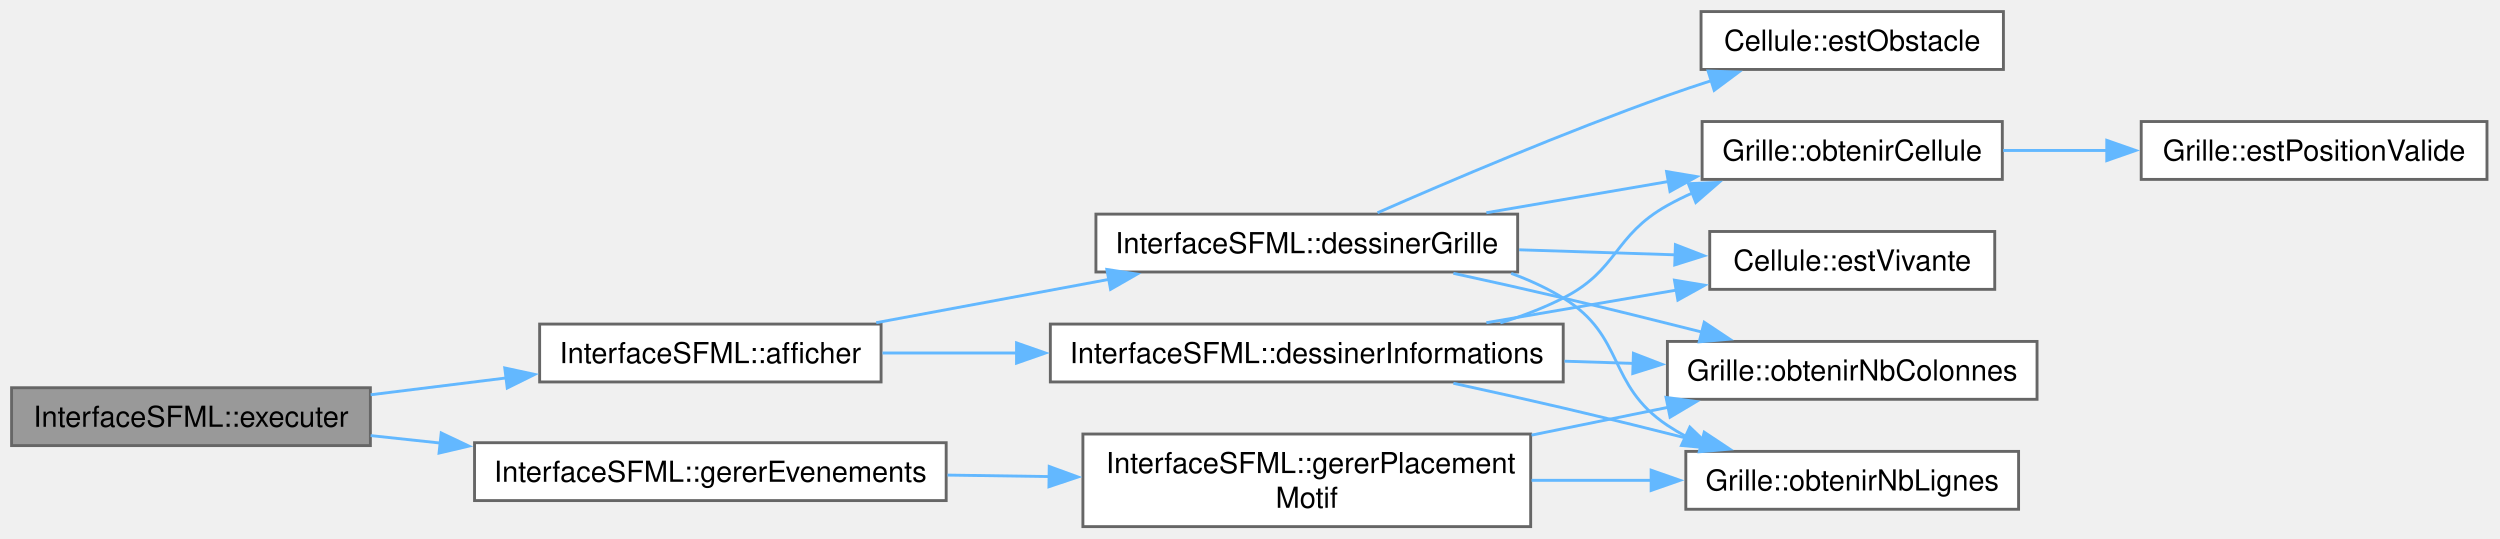
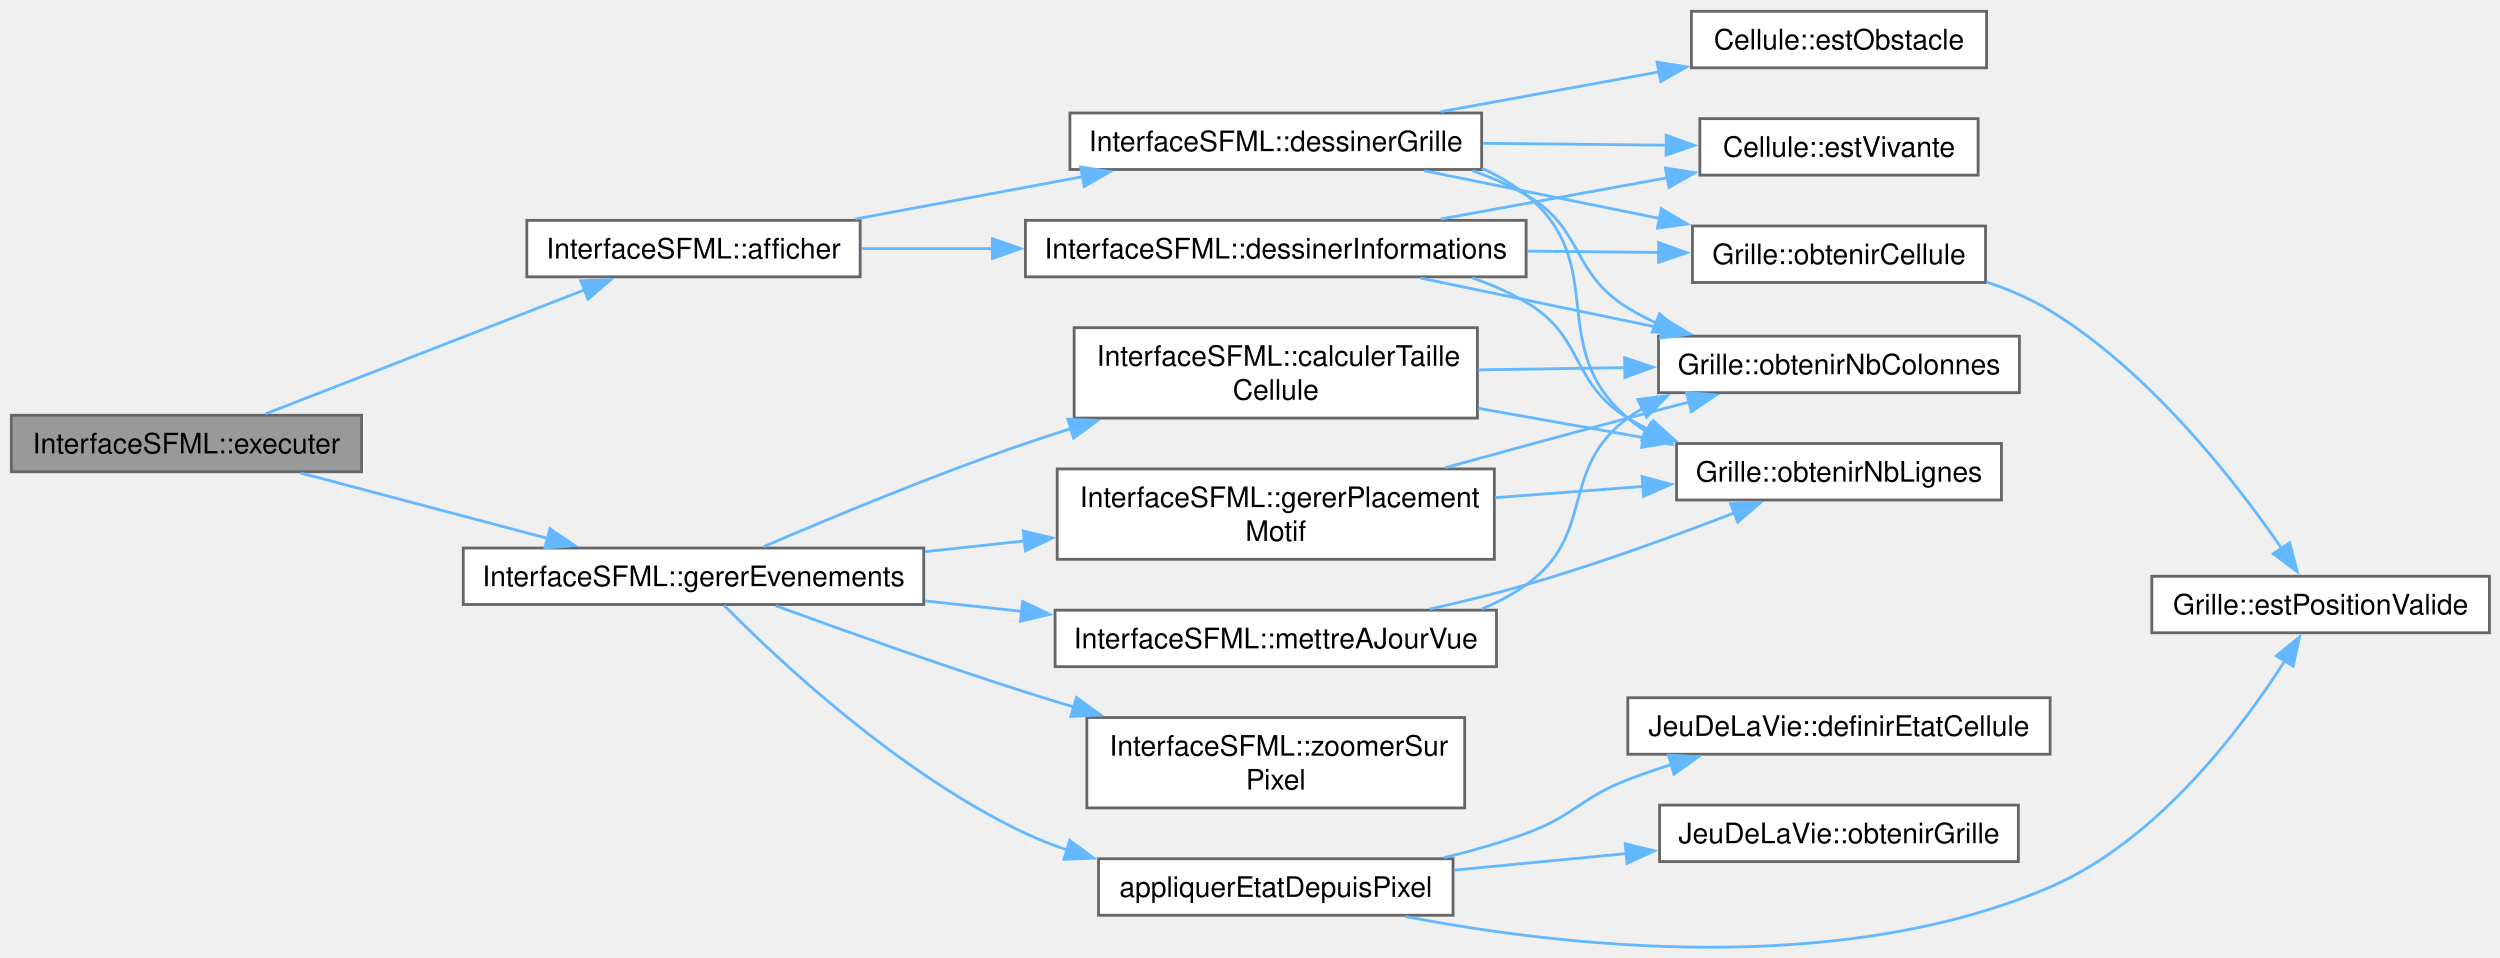
- <svg xmlns="http://www.w3.org/2000/svg" xmlns:xlink="http://www.w3.org/1999/xlink" width="864pt" height="186pt" viewBox="0.00 0.00 864.00 186.00">
-   <g id="graph0" class="graph" transform="scale(1 1) rotate(0) translate(4 182)">
+ <svg xmlns="http://www.w3.org/2000/svg" xmlns:xlink="http://www.w3.org/1999/xlink" width="885pt" height="339pt" viewBox="0.00 0.00 885.00 339.00">
+   <g id="graph0" class="graph" transform="scale(1 1) rotate(0) translate(4 335.36)">
    <g id="Node000001" class="node">
      <g id="a_Node000001">
        <a xlink:title="Lance la boucle principale de l'interface graphique.">
-           <polygon fill="#999999" stroke="#666666" points="124,-48 0,-48 0,-28 124,-28 124,-48" />
-           <text xml:space="preserve" text-anchor="middle" x="62" y="-34.5" font-family="Helvetica,sans-Serif" font-size="10.00">InterfaceSFML::executer</text>
+           <polygon fill="#999999" stroke="#666666" points="124,-188.36 0,-188.36 0,-168.36 124,-168.36 124,-188.36" />
+           <text xml:space="preserve" text-anchor="middle" x="62" y="-174.86" font-family="Helvetica,sans-Serif" font-size="10.00">InterfaceSFML::executer</text>
        </a>
      </g>
    </g>
    <g id="Node000002" class="node">
      <g id="a_Node000002">
        <a xlink:href="classInterfaceSFML.html#aa50033cc2b996da556fdebca5db2c7ef" target="_top" xlink:title="Met à jour l'affichage.">
-           <polygon fill="white" stroke="#666666" points="300.5,-70 182.5,-70 182.5,-50 300.5,-50 300.5,-70" />
-           <text xml:space="preserve" text-anchor="middle" x="241.5" y="-56.5" font-family="Helvetica,sans-Serif" font-size="10.00">InterfaceSFML::afficher</text>
+           <polygon fill="white" stroke="#666666" points="300.5,-257.36 182.5,-257.36 182.5,-237.36 300.5,-237.36 300.5,-257.36" />
+           <text xml:space="preserve" text-anchor="middle" x="241.5" y="-243.86" font-family="Helvetica,sans-Serif" font-size="10.00">InterfaceSFML::afficher</text>
        </a>
      </g>
    </g>
    <g id="edge1_Node000001_Node000002" class="edge">
      <g id="a_edge1_Node000001_Node000002">
        <a xlink:title=" ">
-           <path fill="none" stroke="#63b8ff" d="M124.09,-45.57C139.26,-47.45 155.63,-49.48 171.16,-51.41" />
-           <polygon fill="#63b8ff" stroke="#63b8ff" points="170.44,-54.84 180.79,-52.6 171.3,-47.9 170.44,-54.84" />
+           <path fill="none" stroke="#63b8ff" d="M89.96,-188.84C120.15,-200.57 169.28,-219.67 203.16,-232.84" />
+           <polygon fill="#63b8ff" stroke="#63b8ff" points="201.58,-235.98 212.17,-236.34 204.12,-229.46 201.58,-235.98" />
        </a>
      </g>
    </g>
    <g id="Node000011" class="node">
      <g id="a_Node000011">
        <a xlink:href="classInterfaceSFML.html#a20bcd606ad56b9f175bba4a49a4f061a" target="_top" xlink:title="Gère les événements (clavier, souris, fermeture).">
-           <polygon fill="white" stroke="#666666" points="323,-29 160,-29 160,-9 323,-9 323,-29" />
-           <text xml:space="preserve" text-anchor="middle" x="241.5" y="-15.5" font-family="Helvetica,sans-Serif" font-size="10.00">InterfaceSFML::gererEvenements</text>
+           <polygon fill="white" stroke="#666666" points="323,-141.36 160,-141.36 160,-121.36 323,-121.36 323,-141.36" />
+           <text xml:space="preserve" text-anchor="middle" x="241.5" y="-127.86" font-family="Helvetica,sans-Serif" font-size="10.00">InterfaceSFML::gererEvenements</text>
        </a>
      </g>
    </g>
    <g id="edge14_Node000001_Node000011" class="edge">
      <g id="a_edge14_Node000001_Node000011">
        <a xlink:title=" ">
-           <path fill="none" stroke="#63b8ff" d="M124.09,-31.46C131.95,-30.62 140.13,-29.74 148.35,-28.86" />
-           <polygon fill="#63b8ff" stroke="#63b8ff" points="148.48,-32.37 158.05,-27.83 147.73,-25.41 148.48,-32.37" />
+           <path fill="none" stroke="#63b8ff" d="M102.39,-167.93C128.16,-161.1 162.06,-152.13 189.82,-144.78" />
+           <polygon fill="#63b8ff" stroke="#63b8ff" points="190.68,-148.17 199.45,-142.23 188.88,-141.4 190.68,-148.17" />
        </a>
      </g>
    </g>
    <g id="Node000003" class="node">
      <g id="a_Node000003">
        <a xlink:href="classInterfaceSFML.html#a6be07281be6cedd2ea9dde170234630c" target="_top" xlink:title="Dessine la grille.">
-           <polygon fill="white" stroke="#666666" points="520.5,-108 374.75,-108 374.75,-88 520.5,-88 520.5,-108" />
-           <text xml:space="preserve" text-anchor="middle" x="447.62" y="-94.5" font-family="Helvetica,sans-Serif" font-size="10.00">InterfaceSFML::dessinerGrille</text>
+           <polygon fill="white" stroke="#666666" points="520.5,-295.36 374.75,-295.36 374.75,-275.36 520.5,-275.36 520.5,-295.36" />
+           <text xml:space="preserve" text-anchor="middle" x="447.62" y="-281.86" font-family="Helvetica,sans-Serif" font-size="10.00">InterfaceSFML::dessinerGrille</text>
        </a>
      </g>
    </g>
    <g id="edge2_Node000002_Node000003" class="edge">
      <g id="a_edge2_Node000002_Node000003">
        <a xlink:title=" ">
-           <path fill="none" stroke="#63b8ff" d="M298.82,-70.48C323.69,-75.12 353.14,-80.6 379.18,-85.44" />
-           <polygon fill="#63b8ff" stroke="#63b8ff" points="378.53,-88.88 389,-87.27 379.81,-82 378.53,-88.88" />
+           <path fill="none" stroke="#63b8ff" d="M298.82,-257.84C323.69,-262.47 353.14,-267.95 379.18,-272.8" />
+           <polygon fill="#63b8ff" stroke="#63b8ff" points="378.53,-276.24 389,-274.63 379.81,-269.36 378.53,-276.24" />
        </a>
      </g>
    </g>
    <g id="Node000010" class="node">
      <g id="a_Node000010">
        <a xlink:href="classInterfaceSFML.html#a9b5a8e272d8dc3c033e09fde93ac4845" target="_top" xlink:title="Dessine les informations à l'écran.">
-           <polygon fill="white" stroke="#666666" points="536.25,-70 359,-70 359,-50 536.25,-50 536.25,-70" />
-           <text xml:space="preserve" text-anchor="middle" x="447.62" y="-56.5" font-family="Helvetica,sans-Serif" font-size="10.00">InterfaceSFML::dessinerInformations</text>
+           <polygon fill="white" stroke="#666666" points="536.25,-257.36 359,-257.36 359,-237.36 536.25,-237.36 536.25,-257.36" />
+           <text xml:space="preserve" text-anchor="middle" x="447.62" y="-243.86" font-family="Helvetica,sans-Serif" font-size="10.00">InterfaceSFML::dessinerInformations</text>
        </a>
      </g>
    </g>
    <g id="edge9_Node000002_Node000010" class="edge">
      <g id="a_edge9_Node000002_Node000010">
        <a xlink:title=" ">
-           <path fill="none" stroke="#63b8ff" d="M300.99,-60C315.5,-60 331.45,-60 347.31,-60" />
-           <polygon fill="#63b8ff" stroke="#63b8ff" points="347.31,-63.5 357.31,-60 347.31,-56.5 347.31,-63.5" />
+           <path fill="none" stroke="#63b8ff" d="M300.99,-247.36C315.5,-247.36 331.45,-247.36 347.31,-247.36" />
+           <polygon fill="#63b8ff" stroke="#63b8ff" points="347.31,-250.86 357.31,-247.36 347.31,-243.86 347.31,-250.86" />
        </a>
      </g>
    </g>
    <g id="Node000004" class="node">
      <g id="a_Node000004">
        <a xlink:href="classCellule.html#a4e34ac281afdba1d793fbd0239022a5e" target="_top" xlink:title="Vérifie si la cellule est un obstacle.">
-           <polygon fill="white" stroke="#666666" points="688.38,-178 583.88,-178 583.88,-158 688.38,-158 688.38,-178" />
-           <text xml:space="preserve" text-anchor="middle" x="636.12" y="-164.5" font-family="Helvetica,sans-Serif" font-size="10.00">Cellule::estObstacle</text>
+           <polygon fill="white" stroke="#666666" points="699.25,-331.36 594.75,-331.36 594.75,-311.36 699.25,-311.36 699.25,-331.36" />
+           <text xml:space="preserve" text-anchor="middle" x="647" y="-317.86" font-family="Helvetica,sans-Serif" font-size="10.00">Cellule::estObstacle</text>
        </a>
      </g>
    </g>
    <g id="edge3_Node000003_Node000004" class="edge">
      <g id="a_edge3_Node000003_Node000004">
        <a xlink:title=" ">
-           <path fill="none" stroke="#63b8ff" d="M472.06,-108.47C496.73,-119.3 536.82,-136.37 572.25,-149 577.22,-150.77 582.46,-152.53 587.69,-154.21" />
-           <polygon fill="#63b8ff" stroke="#63b8ff" points="586.32,-157.45 596.91,-157.1 588.41,-150.77 586.32,-157.45" />
+           <path fill="none" stroke="#63b8ff" d="M505.98,-295.82C530.26,-300.25 558.62,-305.42 583.43,-309.95" />
+           <polygon fill="#63b8ff" stroke="#63b8ff" points="582.61,-313.35 593.07,-311.7 583.86,-306.47 582.61,-313.35" />
        </a>
      </g>
    </g>
    <g id="Node000005" class="node">
      <g id="a_Node000005">
        <a xlink:href="classCellule.html#a70d2731234961e330fe0a31486d1dec7" target="_top" xlink:title="Vérifie si la cellule est vivante.">
-           <polygon fill="white" stroke="#666666" points="685.38,-102 586.88,-102 586.88,-82 685.38,-82 685.38,-102" />
-           <text xml:space="preserve" text-anchor="middle" x="636.12" y="-88.5" font-family="Helvetica,sans-Serif" font-size="10.00">Cellule::estVivante</text>
+           <polygon fill="white" stroke="#666666" points="696.25,-293.36 597.75,-293.36 597.75,-273.36 696.25,-273.36 696.25,-293.36" />
+           <text xml:space="preserve" text-anchor="middle" x="647" y="-279.86" font-family="Helvetica,sans-Serif" font-size="10.00">Cellule::estVivante</text>
        </a>
      </g>
    </g>
    <g id="edge4_Node000003_Node000005" class="edge">
      <g id="a_edge4_Node000003_Node000005">
        <a xlink:title=" ">
-           <path fill="none" stroke="#63b8ff" d="M521,-95.67C538.97,-95.09 558.04,-94.48 575.33,-93.92" />
-           <polygon fill="#63b8ff" stroke="#63b8ff" points="575.02,-97.44 584.9,-93.62 574.79,-90.44 575.02,-97.44" />
+           <path fill="none" stroke="#63b8ff" d="M521,-284.62C542.34,-284.41 565.46,-284.17 585.94,-283.97" />
+           <polygon fill="#63b8ff" stroke="#63b8ff" points="585.86,-287.47 595.83,-283.87 585.79,-280.47 585.86,-287.47" />
        </a>
      </g>
    </g>
    <g id="Node000006" class="node">
      <g id="a_Node000006">
        <a xlink:href="classGrille.html#aab75610fe73ae48bd035a048c55832f0" target="_top" xlink:title="Obtient une cellule à une position donnée.">
-           <polygon fill="white" stroke="#666666" points="688,-140 584.25,-140 584.25,-120 688,-120 688,-140" />
-           <text xml:space="preserve" text-anchor="middle" x="636.12" y="-126.5" font-family="Helvetica,sans-Serif" font-size="10.00">Grille::obtenirCellule</text>
+           <polygon fill="white" stroke="#666666" points="698.88,-255.36 595.12,-255.36 595.12,-235.36 698.88,-235.36 698.88,-255.36" />
+           <text xml:space="preserve" text-anchor="middle" x="647" y="-241.86" font-family="Helvetica,sans-Serif" font-size="10.00">Grille::obtenirCellule</text>
        </a>
      </g>
    </g>
    <g id="edge5_Node000003_Node000006" class="edge">
      <g id="a_edge5_Node000003_Node000006">
        <a xlink:title=" ">
-           <path fill="none" stroke="#63b8ff" d="M509.69,-108.48C529.86,-111.94 552.31,-115.79 572.58,-119.27" />
-           <polygon fill="#63b8ff" stroke="#63b8ff" points="571.97,-122.71 582.42,-120.96 573.15,-115.82 571.97,-122.71" />
+           <path fill="none" stroke="#63b8ff" d="M500.23,-274.9C525.71,-269.73 556.67,-263.46 583.49,-258.03" />
+           <polygon fill="#63b8ff" stroke="#63b8ff" points="584.11,-261.47 593.22,-256.05 582.72,-254.61 584.11,-261.47" />
        </a>
      </g>
    </g>
    <g id="Node000008" class="node">
      <g id="a_Node000008">
        <a xlink:href="classGrille.html#a1ab5c8e0ea0d1dc21549c38d0f0f5cf9" target="_top" xlink:title="Obtient le nombre de colonnes.">
-           <polygon fill="white" stroke="#666666" points="700,-64 572.25,-64 572.25,-44 700,-44 700,-64" />
-           <text xml:space="preserve" text-anchor="middle" x="636.12" y="-50.5" font-family="Helvetica,sans-Serif" font-size="10.00">Grille::obtenirNbColonnes</text>
+           <polygon fill="white" stroke="#666666" points="710.88,-216.36 583.12,-216.36 583.12,-196.36 710.88,-196.36 710.88,-216.36" />
+           <text xml:space="preserve" text-anchor="middle" x="647" y="-202.86" font-family="Helvetica,sans-Serif" font-size="10.00">Grille::obtenirNbColonnes</text>
        </a>
      </g>
    </g>
    <g id="edge7_Node000003_Node000008" class="edge">
      <g id="a_edge7_Node000003_Node000008">
        <a xlink:title=" ">
-           <path fill="none" stroke="#63b8ff" d="M498.28,-87.54C510.7,-84.84 523.98,-81.88 536.25,-79 551.92,-75.32 568.94,-71.1 584.36,-67.19" />
-           <polygon fill="#63b8ff" stroke="#63b8ff" points="584.98,-70.64 593.8,-64.78 583.25,-63.86 584.98,-70.64" />
+           <path fill="none" stroke="#63b8ff" d="M517.19,-274.92C523.85,-272.61 530.33,-269.79 536.25,-266.36 556.94,-254.35 551.88,-238.89 572.25,-226.36 575.41,-224.41 578.77,-222.65 582.23,-221.06" />
+           <polygon fill="#63b8ff" stroke="#63b8ff" points="583.5,-224.32 591.48,-217.34 580.89,-217.83 583.5,-224.32" />
        </a>
      </g>
    </g>
    <g id="Node000009" class="node">
      <g id="a_Node000009">
        <a xlink:href="classGrille.html#a96b5f98d212a0ee9e2f71d73ebe5bb91" target="_top" xlink:title="Obtient le nombre de lignes.">
-           <polygon fill="white" stroke="#666666" points="693.62,-26 578.62,-26 578.62,-6 693.62,-6 693.62,-26" />
-           <text xml:space="preserve" text-anchor="middle" x="636.12" y="-12.5" font-family="Helvetica,sans-Serif" font-size="10.00">Grille::obtenirNbLignes</text>
+           <polygon fill="white" stroke="#666666" points="704.5,-178.36 589.5,-178.36 589.5,-158.36 704.5,-158.36 704.5,-178.36" />
+           <text xml:space="preserve" text-anchor="middle" x="647" y="-164.86" font-family="Helvetica,sans-Serif" font-size="10.00">Grille::obtenirNbLignes</text>
        </a>
      </g>
    </g>
    <g id="edge8_Node000003_Node000009" class="edge">
      <g id="a_edge8_Node000003_Node000009">
        <a xlink:title=" ">
-           <path fill="none" stroke="#63b8ff" d="M518.26,-87.52C524.57,-85.22 530.67,-82.41 536.25,-79 557.8,-65.81 551.24,-49.04 572.25,-35 574.33,-33.61 576.51,-32.32 578.77,-31.12" />
-           <polygon fill="#63b8ff" stroke="#63b8ff" points="580.01,-34.4 587.65,-27.06 577.1,-28.04 580.01,-34.4" />
+           <path fill="none" stroke="#63b8ff" d="M520.58,-275.76C526.2,-273.26 531.52,-270.17 536.25,-266.36 566.29,-242.14 542.68,-212.15 572.25,-187.36 574.34,-185.6 576.58,-184 578.92,-182.55" />
+           <polygon fill="#63b8ff" stroke="#63b8ff" points="580.4,-185.73 587.71,-178.06 577.22,-179.5 580.4,-185.73" />
        </a>
      </g>
    </g>
    <g id="Node000007" class="node">
      <g id="a_Node000007">
        <a xlink:href="classGrille.html#aa4c9ce36bb4f2c59a83aeb39d73fc285" target="_top" xlink:title="Vérifie si une position est valide dans la grille.">
-           <polygon fill="white" stroke="#666666" points="855.5,-140 736,-140 736,-120 855.5,-120 855.5,-140" />
-           <text xml:space="preserve" text-anchor="middle" x="795.75" y="-126.5" font-family="Helvetica,sans-Serif" font-size="10.00">Grille::estPositionValide</text>
+           <polygon fill="white" stroke="#666666" points="877.25,-131.36 757.75,-131.36 757.75,-111.36 877.25,-111.36 877.25,-131.36" />
+           <text xml:space="preserve" text-anchor="middle" x="817.5" y="-117.86" font-family="Helvetica,sans-Serif" font-size="10.00">Grille::estPositionValide</text>
        </a>
      </g>
    </g>
    <g id="edge6_Node000006_Node000007" class="edge">
      <g id="a_edge6_Node000006_Node000007">
        <a xlink:title=" ">
-           <path fill="none" stroke="#63b8ff" d="M688.3,-130C699.75,-130 712.08,-130 724.16,-130" />
-           <polygon fill="#63b8ff" stroke="#63b8ff" points="724.1,-133.5 734.1,-130 724.1,-126.5 724.1,-133.5" />
+           <path fill="none" stroke="#63b8ff" d="M699.16,-235.57C707.04,-232.92 714.84,-229.58 721.75,-225.36 757.34,-203.62 787.6,-164.62 803.81,-141.05" />
+           <polygon fill="#63b8ff" stroke="#63b8ff" points="806.57,-143.22 809.22,-132.96 800.75,-139.33 806.57,-143.22" />
        </a>
      </g>
    </g>
    <g id="edge10_Node000010_Node000005" class="edge">
      <g id="a_edge10_Node000010_Node000005">
        <a xlink:title=" ">
-           <path fill="none" stroke="#63b8ff" d="M509.69,-70.48C530.85,-74.11 554.54,-78.17 575.57,-81.78" />
-           <polygon fill="#63b8ff" stroke="#63b8ff" points="574.69,-85.18 585.14,-83.42 575.87,-78.28 574.69,-85.18" />
+           <path fill="none" stroke="#63b8ff" d="M505.98,-257.82C531.26,-262.43 560.96,-267.85 586.49,-272.5" />
+           <polygon fill="#63b8ff" stroke="#63b8ff" points="585.56,-275.89 596.03,-274.24 586.82,-269 585.56,-275.89" />
        </a>
      </g>
    </g>
    <g id="edge11_Node000010_Node000006" class="edge">
      <g id="a_edge11_Node000010_Node000006">
        <a xlink:title=" ">
-           <path fill="none" stroke="#63b8ff" d="M514.51,-70.4C522.04,-72.72 529.45,-75.55 536.25,-79 555.34,-88.7 553.57,-100.55 572.25,-111 575.05,-112.57 577.99,-114.02 581.01,-115.36" />
-           <polygon fill="#63b8ff" stroke="#63b8ff" points="579.5,-118.52 590.09,-118.96 582.08,-112.02 579.5,-118.52" />
+           <path fill="none" stroke="#63b8ff" d="M536.63,-246.46C552.44,-246.3 568.62,-246.14 583.53,-245.99" />
+           <polygon fill="#63b8ff" stroke="#63b8ff" points="583.17,-249.49 593.13,-245.89 583.1,-242.49 583.17,-249.49" />
        </a>
      </g>
    </g>
    <g id="edge12_Node000010_Node000008" class="edge">
      <g id="a_edge12_Node000010_Node000008">
        <a xlink:title=" ">
-           <path fill="none" stroke="#63b8ff" d="M536.69,-57.17C544.67,-56.91 552.71,-56.65 560.56,-56.4" />
-           <polygon fill="#63b8ff" stroke="#63b8ff" points="560.51,-59.9 570.39,-56.08 560.28,-52.91 560.51,-59.9" />
+           <path fill="none" stroke="#63b8ff" d="M498.94,-236.9C525.04,-231.48 557.14,-224.82 584.68,-219.09" />
+           <polygon fill="#63b8ff" stroke="#63b8ff" points="585.21,-222.56 594.29,-217.1 583.79,-215.7 585.21,-222.56" />
        </a>
      </g>
    </g>
    <g id="edge13_Node000010_Node000009" class="edge">
      <g id="a_edge13_Node000010_Node000009">
        <a xlink:title=" ">
-           <path fill="none" stroke="#63b8ff" d="M498.28,-49.54C510.7,-46.84 523.98,-43.88 536.25,-41 551.92,-37.32 568.94,-33.1 584.36,-29.19" />
-           <polygon fill="#63b8ff" stroke="#63b8ff" points="584.98,-32.64 593.8,-26.78 583.25,-25.86 584.98,-32.64" />
+           <path fill="none" stroke="#63b8ff" d="M517.23,-236.99C523.88,-234.67 530.35,-231.83 536.25,-228.36 557.15,-216.06 551.59,-200.06 572.25,-187.36 574.71,-185.84 577.3,-184.45 579.96,-183.16" />
+           <polygon fill="#63b8ff" stroke="#63b8ff" points="581.26,-186.41 589.14,-179.32 578.56,-179.95 581.26,-186.41" />
        </a>
      </g>
    </g>
    <g id="Node000012" class="node">
      <g id="a_Node000012">
-         <a xlink:href="classInterfaceSFML.html#af660192fb32e44dfbf073a9d4ec927be" target="_top" xlink:title="Gère les entrées clavier pour placer des motifs.">
-           <polygon fill="white" stroke="#666666" points="525,-32 370.25,-32 370.25,0 525,0 525,-32" />
-           <text xml:space="preserve" text-anchor="start" x="378.25" y="-18.5" font-family="Helvetica,sans-Serif" font-size="10.00">InterfaceSFML::gererPlacement</text>
-           <text xml:space="preserve" text-anchor="middle" x="447.62" y="-6.5" font-family="Helvetica,sans-Serif" font-size="10.00">Motif</text>
+         <a xlink:href="InterfaceSFML_8cpp.html#a1f6f08272591bae8f84b65fe8198a642" target="_top" xlink:title=" ">
+           <polygon fill="white" stroke="#666666" points="510.38,-31.36 384.88,-31.36 384.88,-11.36 510.38,-11.36 510.38,-31.36" />
+           <text xml:space="preserve" text-anchor="middle" x="447.62" y="-17.86" font-family="Helvetica,sans-Serif" font-size="10.00">appliquerEtatDepuisPixel</text>
        </a>
      </g>
    </g>
    <g id="edge15_Node000011_Node000012" class="edge">
      <g id="a_edge15_Node000011_Node000012">
        <a xlink:title=" ">
-           <path fill="none" stroke="#63b8ff" d="M323.47,-17.81C335.11,-17.64 347.13,-17.46 358.9,-17.29" />
-           <polygon fill="#63b8ff" stroke="#63b8ff" points="358.61,-20.79 368.56,-17.15 358.51,-13.79 358.61,-20.79" />
-         </a>
-       </g>
-     </g>
-     <g id="edge16_Node000012_Node000008" class="edge">
-       <g id="a_edge16_Node000012_Node000008">
-         <a xlink:title=" ">
-           <path fill="none" stroke="#63b8ff" d="M525.29,-31.62C541.13,-34.85 557.64,-38.21 572.9,-41.32" />
-           <polygon fill="#63b8ff" stroke="#63b8ff" points="571.78,-44.66 582.27,-43.23 573.17,-37.81 571.78,-44.66" />
-         </a>
-       </g>
-     </g>
-     <g id="edge17_Node000012_Node000009" class="edge">
-       <g id="a_edge17_Node000012_Node000009">
-         <a xlink:title=" ">
-           <path fill="none" stroke="#63b8ff" d="M525.29,-16C539.1,-16 553.42,-16 566.97,-16" />
-           <polygon fill="#63b8ff" stroke="#63b8ff" points="566.63,-19.5 576.63,-16 566.63,-12.5 566.63,-19.5" />
+           <path fill="none" stroke="#63b8ff" d="M252.34,-121.06C271.16,-102 314.38,-61.27 359,-40.36 363.77,-38.12 368.81,-36.14 373.97,-34.4" />
+           <polygon fill="#63b8ff" stroke="#63b8ff" points="374.68,-37.84 383.21,-31.57 372.63,-31.15 374.68,-37.84" />
+         </a>
+       </g>
+     </g>
+     <g id="Node000015" class="node">
+       <g id="a_Node000015">
+         <a xlink:href="classInterfaceSFML.html#a0d632238c209cf64ab1a27685fe77384" target="_top" xlink:title="Calcule la taille optimale des cellules.">
+           <polygon fill="white" stroke="#666666" points="519,-219.36 376.25,-219.36 376.25,-187.36 519,-187.36 519,-219.36" />
+           <text xml:space="preserve" text-anchor="start" x="384.25" y="-205.86" font-family="Helvetica,sans-Serif" font-size="10.00">InterfaceSFML::calculerTaille</text>
+           <text xml:space="preserve" text-anchor="middle" x="447.62" y="-193.86" font-family="Helvetica,sans-Serif" font-size="10.00">Cellule</text>
+         </a>
+       </g>
+     </g>
+     <g id="edge19_Node000011_Node000015" class="edge">
+       <g id="a_edge19_Node000011_Node000015">
+         <a xlink:title=" ">
+           <path fill="none" stroke="#63b8ff" d="M266.32,-141.83C289.67,-151.89 326.41,-167.17 359,-178.36 364.29,-180.17 369.79,-181.96 375.34,-183.7" />
+           <polygon fill="#63b8ff" stroke="#63b8ff" points="374,-186.95 384.58,-186.53 376.04,-180.26 374,-186.95" />
+         </a>
+       </g>
+     </g>
+     <g id="Node000016" class="node">
+       <g id="a_Node000016">
+         <a xlink:href="classInterfaceSFML.html#af660192fb32e44dfbf073a9d4ec927be" target="_top" xlink:title="Gère les entrées clavier pour placer des motifs.">
+           <polygon fill="white" stroke="#666666" points="525,-169.36 370.25,-169.36 370.25,-137.36 525,-137.36 525,-169.36" />
+           <text xml:space="preserve" text-anchor="start" x="378.25" y="-155.86" font-family="Helvetica,sans-Serif" font-size="10.00">InterfaceSFML::gererPlacement</text>
+           <text xml:space="preserve" text-anchor="middle" x="447.62" y="-143.86" font-family="Helvetica,sans-Serif" font-size="10.00">Motif</text>
+         </a>
+       </g>
+     </g>
+     <g id="edge22_Node000011_Node000016" class="edge">
+       <g id="a_edge22_Node000011_Node000016">
+         <a xlink:title=" ">
+           <path fill="none" stroke="#63b8ff" d="M323.47,-140.08C335.11,-141.34 347.13,-142.63 358.9,-143.9" />
+           <polygon fill="#63b8ff" stroke="#63b8ff" points="358.25,-147.35 368.57,-144.94 359,-140.39 358.25,-147.35" />
+         </a>
+       </g>
+     </g>
+     <g id="Node000017" class="node">
+       <g id="a_Node000017">
+         <a xlink:href="classInterfaceSFML.html#ae14bea1479191a62abf18f42f7387bcc" target="_top" xlink:title="Met à jour la vue pour préserver l'aspect carré des cellules.">
+           <polygon fill="white" stroke="#666666" points="525.75,-119.36 369.5,-119.36 369.5,-99.36 525.75,-99.36 525.75,-119.36" />
+           <text xml:space="preserve" text-anchor="middle" x="447.62" y="-105.86" font-family="Helvetica,sans-Serif" font-size="10.00">InterfaceSFML::mettreAJourVue</text>
+         </a>
+       </g>
+     </g>
+     <g id="edge25_Node000011_Node000017" class="edge">
+       <g id="a_edge25_Node000011_Node000017">
+         <a xlink:title=" ">
+           <path fill="none" stroke="#63b8ff" d="M323.47,-122.63C334.74,-121.42 346.37,-120.16 357.77,-118.93" />
+           <polygon fill="#63b8ff" stroke="#63b8ff" points="358.01,-122.43 367.58,-117.88 357.26,-115.47 358.01,-122.43" />
+         </a>
+       </g>
+     </g>
+     <g id="Node000018" class="node">
+       <g id="a_Node000018">
+         <a xlink:href="classInterfaceSFML.html#a19018415b9d7b2a517f3d7075015eaee" target="_top" xlink:title="Applique un zoom centré sur un pixel de la fenêtre.">
+           <polygon fill="white" stroke="#666666" points="514.5,-81.36 380.75,-81.36 380.75,-49.36 514.5,-49.36 514.5,-81.36" />
+           <text xml:space="preserve" text-anchor="start" x="388.75" y="-67.86" font-family="Helvetica,sans-Serif" font-size="10.00">InterfaceSFML::zoomerSur</text>
+           <text xml:space="preserve" text-anchor="middle" x="447.62" y="-55.86" font-family="Helvetica,sans-Serif" font-size="10.00">Pixel</text>
+         </a>
+       </g>
+     </g>
+     <g id="edge28_Node000011_Node000018" class="edge">
+       <g id="a_edge28_Node000011_Node000018">
+         <a xlink:title=" ">
+           <path fill="none" stroke="#63b8ff" d="M270.59,-120.93C294.09,-112.35 328.56,-100.05 359,-90.36 364.65,-88.56 370.53,-86.75 376.44,-84.97" />
+           <polygon fill="#63b8ff" stroke="#63b8ff" points="377.04,-88.44 385.64,-82.25 375.06,-81.73 377.04,-88.44" />
+         </a>
+       </g>
+     </g>
+     <g id="edge17_Node000012_Node000007" class="edge">
+       <g id="a_edge17_Node000012_Node000007">
+         <a xlink:title=" ">
+           <path fill="none" stroke="#63b8ff" d="M493.35,-10.95C549.29,-0.21 646.83,10.87 721.75,-21.36 759.64,-37.65 789.49,-77.38 804.92,-101.57" />
+           <polygon fill="#63b8ff" stroke="#63b8ff" points="801.81,-103.18 810.02,-109.87 807.77,-99.52 801.81,-103.18" />
+         </a>
+       </g>
+     </g>
+     <g id="Node000013" class="node">
+       <g id="a_Node000013">
+         <a xlink:href="classJeuDeLaVie.html#a87e0b20d13a6adfc6d86c3ed4429b605" target="_top" xlink:title="Définit l'état d'une cellule (utilisé par les interfaces pour le dessin).">
+           <polygon fill="white" stroke="#666666" points="721.75,-88.36 572.25,-88.36 572.25,-68.36 721.75,-68.36 721.75,-88.36" />
+           <text xml:space="preserve" text-anchor="middle" x="647" y="-74.86" font-family="Helvetica,sans-Serif" font-size="10.00">JeuDeLaVie::definirEtatCellule</text>
+         </a>
+       </g>
+     </g>
+     <g id="edge16_Node000012_Node000013" class="edge">
+       <g id="a_edge16_Node000012_Node000013">
+         <a xlink:title=" ">
+           <path fill="none" stroke="#63b8ff" d="M507.23,-31.74C517.05,-34.14 527.04,-37 536.25,-40.36 553.25,-46.55 555.38,-52.83 572.25,-59.36 577.23,-61.28 582.47,-63.07 587.77,-64.72" />
+           <polygon fill="#63b8ff" stroke="#63b8ff" points="586.63,-68.03 597.21,-67.49 588.6,-61.32 586.63,-68.03" />
+         </a>
+       </g>
+     </g>
+     <g id="Node000014" class="node">
+       <g id="a_Node000014">
+         <a xlink:href="classJeuDeLaVie.html#a3f6dc54b2b1ebef7111e7aa5a2622be3" target="_top" xlink:title="Obtient la grille actuelle.">
+           <polygon fill="white" stroke="#666666" points="710.5,-50.36 583.5,-50.36 583.5,-30.36 710.5,-30.36 710.5,-50.36" />
+           <text xml:space="preserve" text-anchor="middle" x="647" y="-36.86" font-family="Helvetica,sans-Serif" font-size="10.00">JeuDeLaVie::obtenirGrille</text>
+         </a>
+       </g>
+     </g>
+     <g id="edge18_Node000012_Node000014" class="edge">
+       <g id="a_edge18_Node000012_Node000014">
+         <a xlink:title=" ">
+           <path fill="none" stroke="#63b8ff" d="M510.8,-27.34C530.16,-29.21 551.71,-31.28 571.8,-33.21" />
+           <polygon fill="#63b8ff" stroke="#63b8ff" points="571.32,-36.68 581.61,-34.16 571.99,-29.72 571.32,-36.68" />
+         </a>
+       </g>
+     </g>
+     <g id="edge20_Node000015_Node000008" class="edge">
+       <g id="a_edge20_Node000015_Node000008">
+         <a xlink:title=" ">
+           <path fill="none" stroke="#63b8ff" d="M519.32,-204.43C536.29,-204.69 554.46,-204.97 571.59,-205.23" />
+           <polygon fill="#63b8ff" stroke="#63b8ff" points="571.11,-208.72 581.17,-205.37 571.22,-201.72 571.11,-208.72" />
+         </a>
+       </g>
+     </g>
+     <g id="edge21_Node000015_Node000009" class="edge">
+       <g id="a_edge21_Node000015_Node000009">
+         <a xlink:title=" ">
+           <path fill="none" stroke="#63b8ff" d="M519.32,-190.82C538.38,-187.44 558.94,-183.79 577.85,-180.44" />
+           <polygon fill="#63b8ff" stroke="#63b8ff" points="578.35,-183.91 587.59,-178.72 577.13,-177.02 578.35,-183.91" />
+         </a>
+       </g>
+     </g>
+     <g id="edge23_Node000016_Node000008" class="edge">
+       <g id="a_edge23_Node000016_Node000008">
+         <a xlink:title=" ">
+           <path fill="none" stroke="#63b8ff" d="M507.68,-169.81C528.11,-175.44 551.17,-181.74 572.25,-187.36 579.29,-189.23 586.72,-191.18 594.04,-193.08" />
+           <polygon fill="#63b8ff" stroke="#63b8ff" points="592.99,-196.43 603.54,-195.54 594.74,-189.65 592.99,-196.43" />
+         </a>
+       </g>
+     </g>
+     <g id="edge24_Node000016_Node000009" class="edge">
+       <g id="a_edge24_Node000016_Node000009">
+         <a xlink:title=" ">
+           <path fill="none" stroke="#63b8ff" d="M525.22,-159.18C542.47,-160.49 560.68,-161.87 577.58,-163.16" />
+           <polygon fill="#63b8ff" stroke="#63b8ff" points="577.29,-166.64 587.53,-163.91 577.82,-159.67 577.29,-166.64" />
+         </a>
+       </g>
+     </g>
+     <g id="edge26_Node000017_Node000008" class="edge">
+       <g id="a_edge26_Node000017_Node000008">
+         <a xlink:title=" ">
+           <path fill="none" stroke="#63b8ff" d="M520.54,-119.77C526.11,-122.1 531.43,-124.93 536.25,-128.36 561.28,-146.16 547.57,-169.07 572.25,-187.36 574,-188.66 575.84,-189.87 577.73,-190.99" />
+           <polygon fill="#63b8ff" stroke="#63b8ff" points="575.79,-193.94 586.3,-195.29 578.93,-187.68 575.79,-193.94" />
+         </a>
+       </g>
+     </g>
+     <g id="edge27_Node000017_Node000009" class="edge">
+       <g id="a_edge27_Node000017_Node000009">
+         <a xlink:title=" ">
+           <path fill="none" stroke="#63b8ff" d="M502.2,-119.76C513.52,-122.3 525.33,-125.2 536.25,-128.36 561.3,-135.6 588.88,-145.66 610.12,-153.88" />
+           <polygon fill="#63b8ff" stroke="#63b8ff" points="608.61,-157.04 619.19,-157.43 611.16,-150.53 608.61,-157.04" />
        </a>
      </g>
    </g>
  </g>
</svg>
